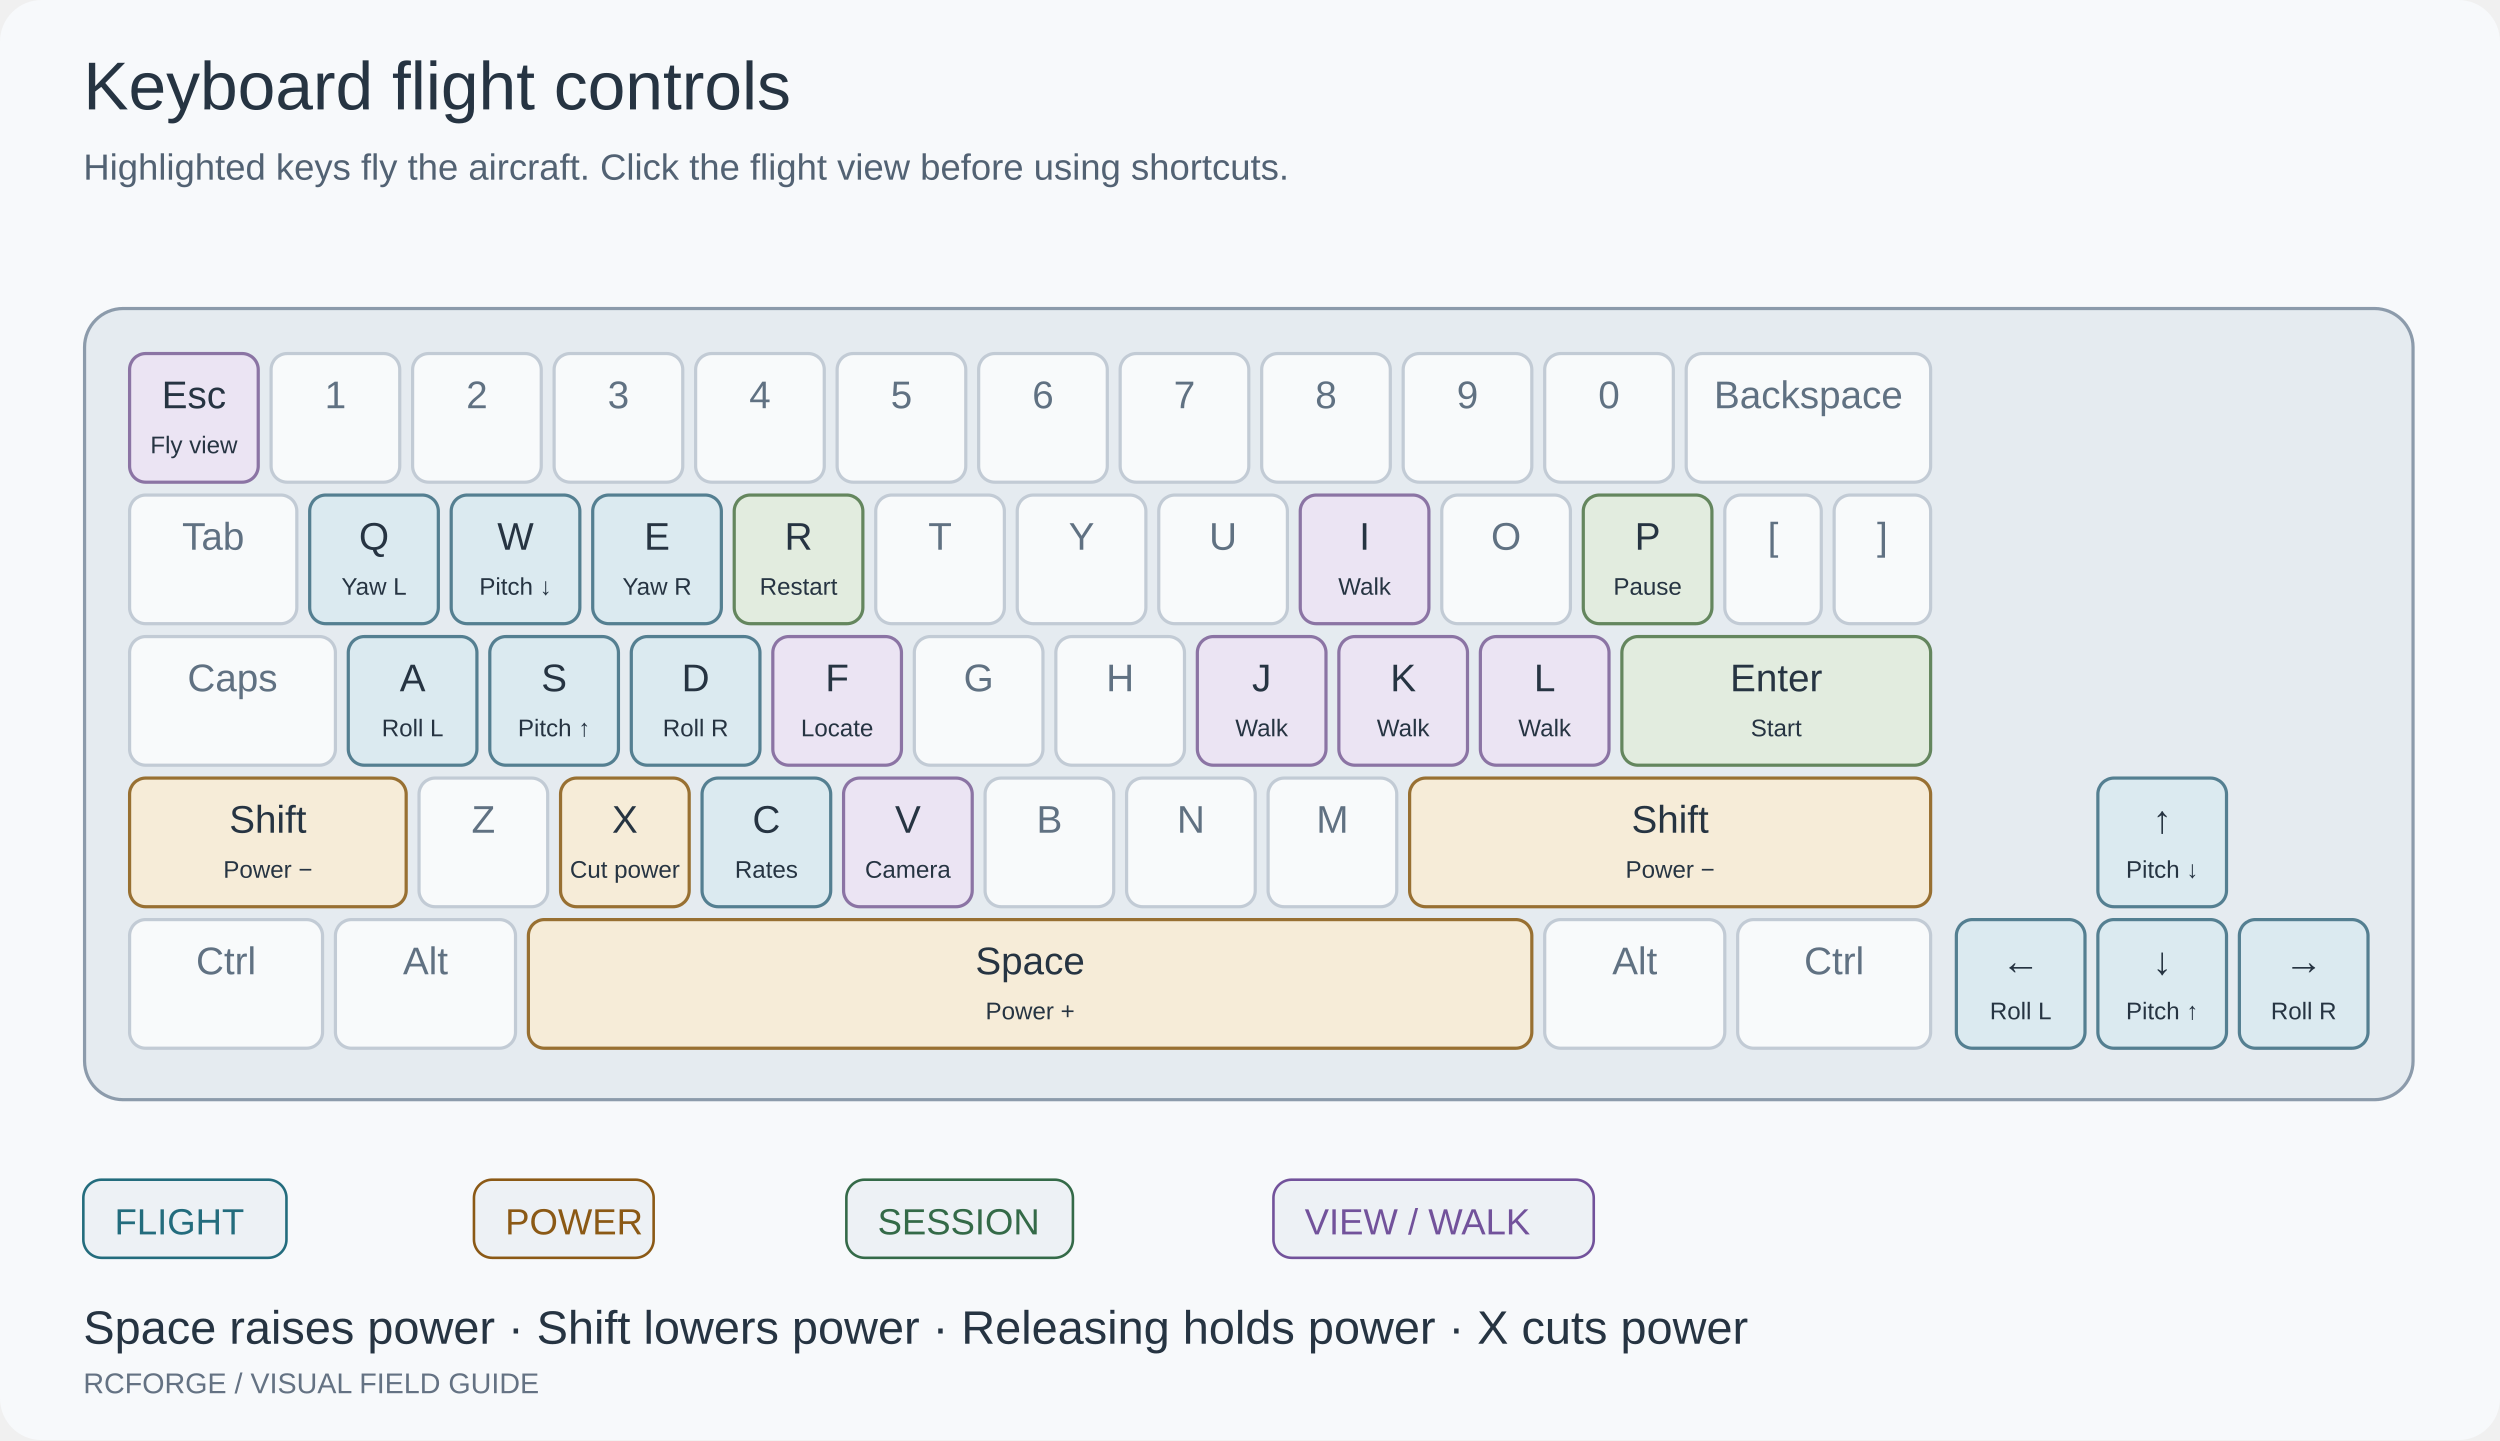
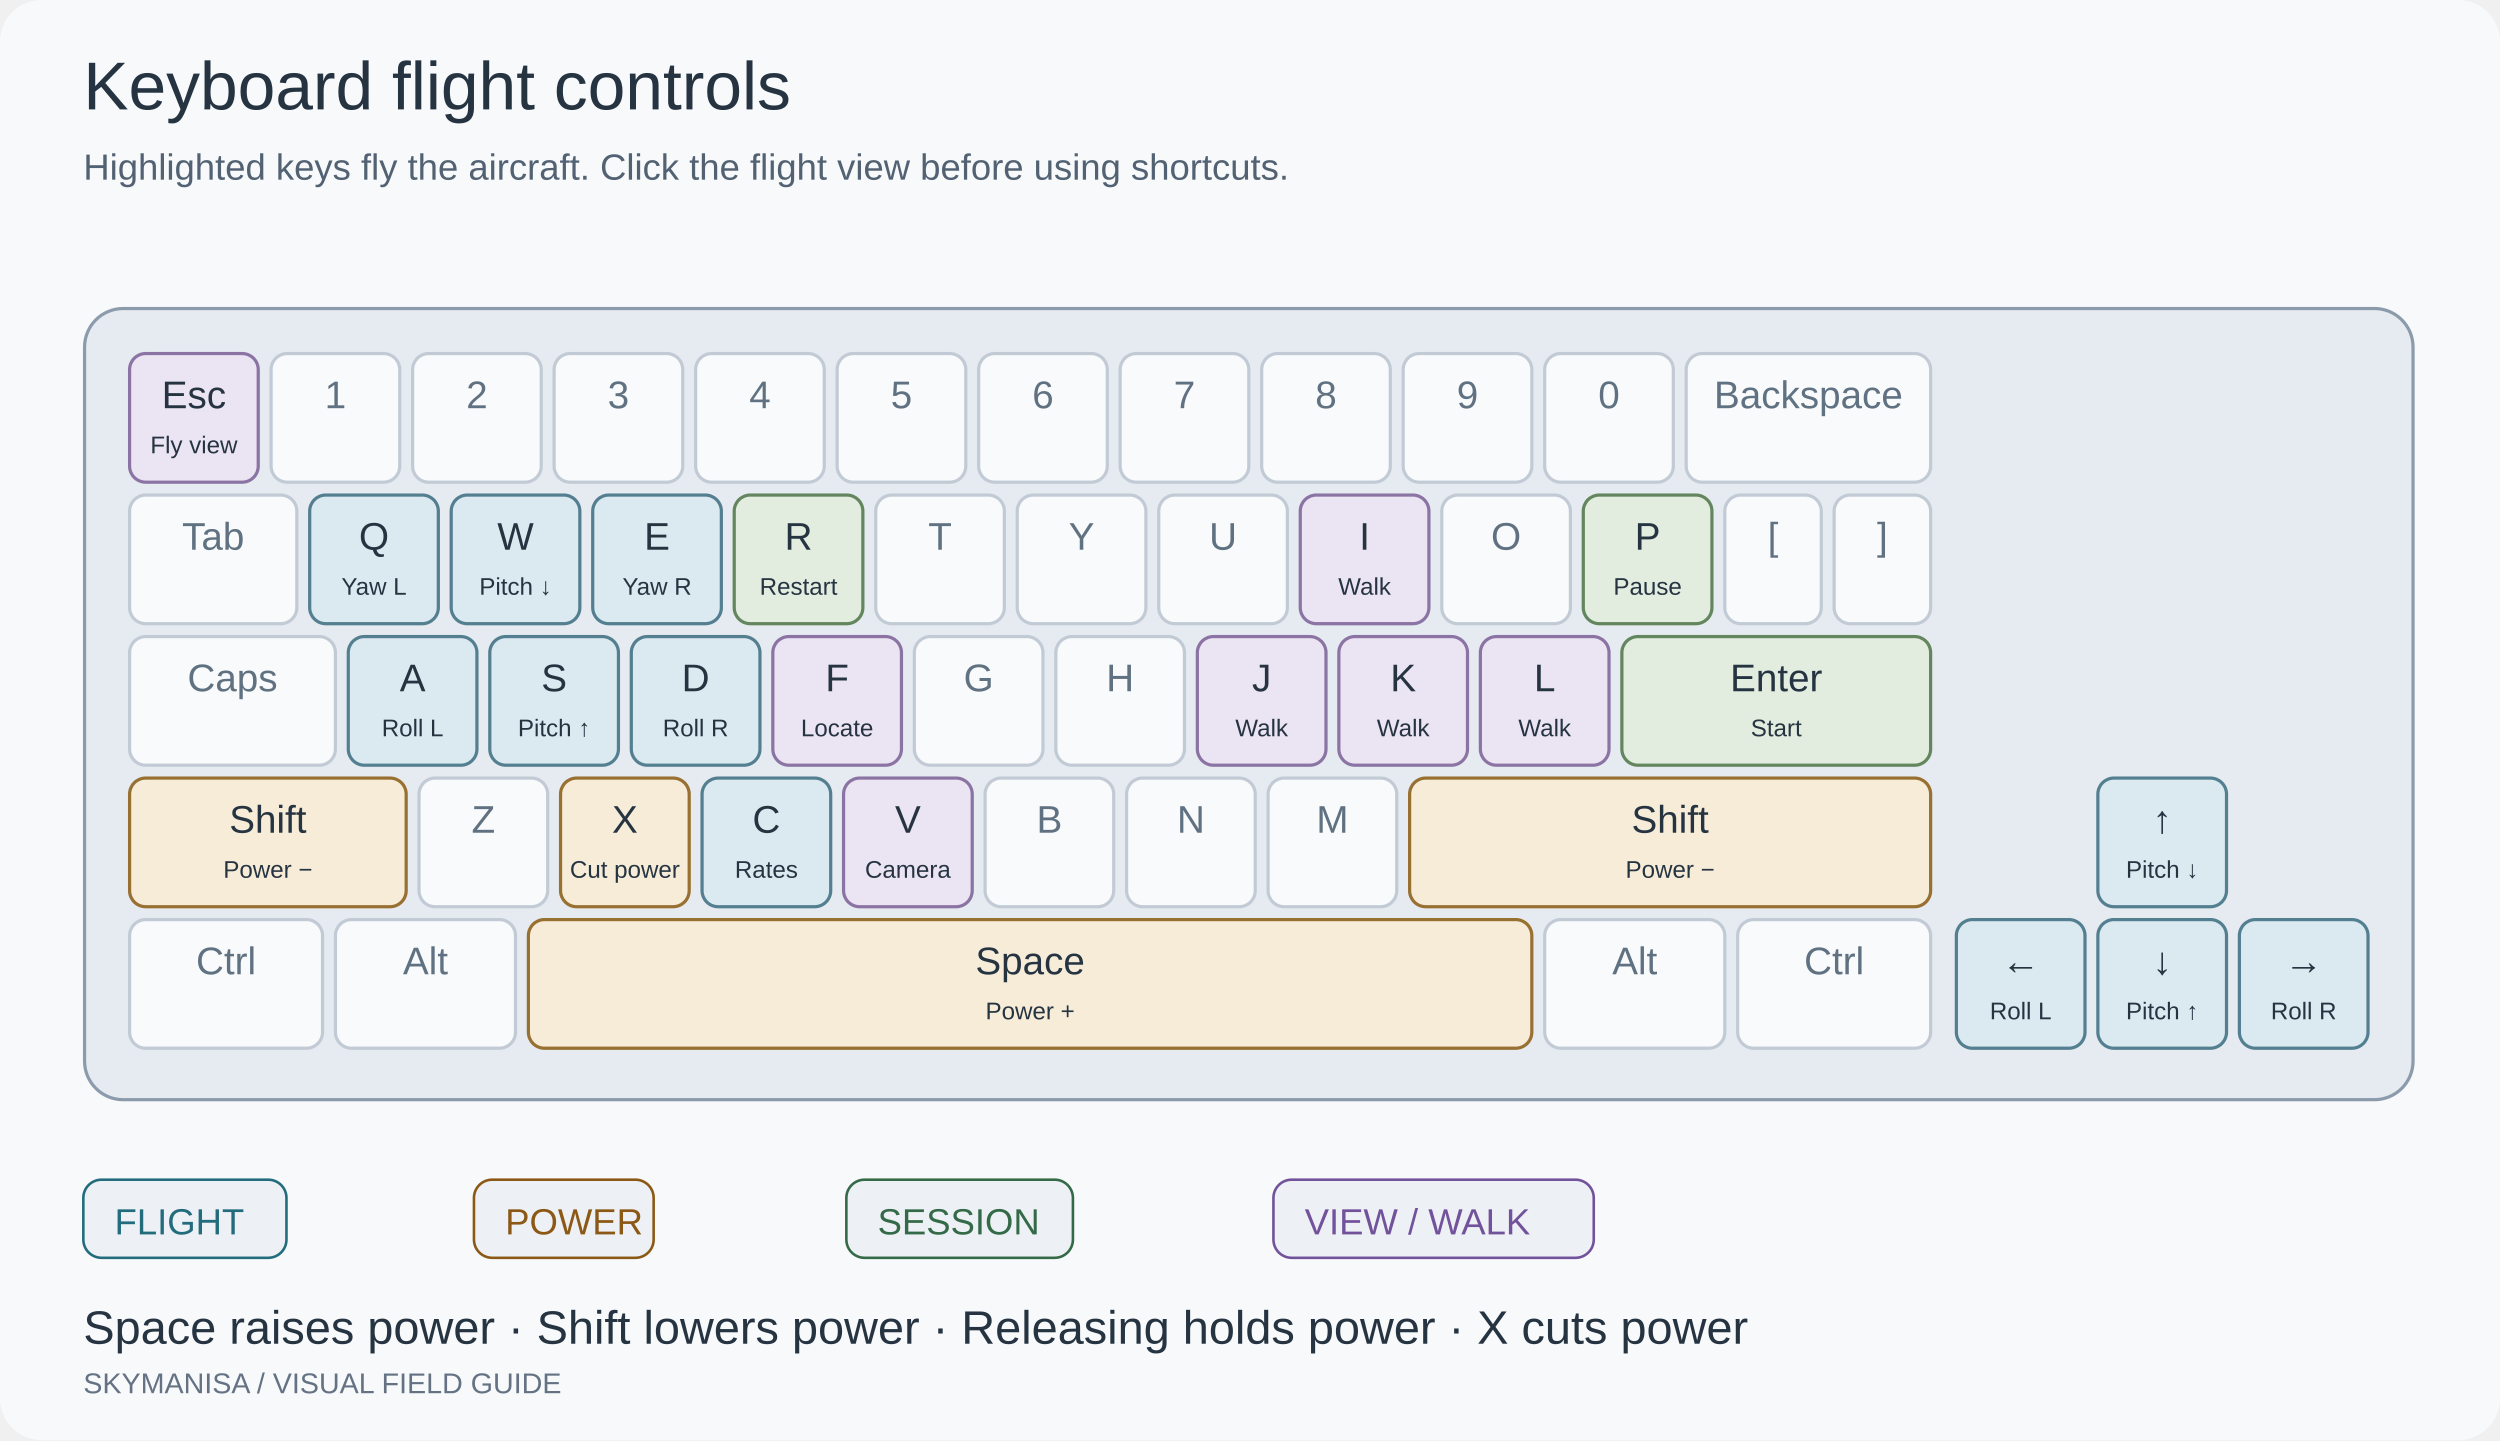
<svg xmlns="http://www.w3.org/2000/svg" width="960" height="553" viewBox="0 0 960 553" role="img" aria-labelledby="title desc">
  <defs>
    <marker id="arrow" markerWidth="9" markerHeight="9" refX="7" refY="4" orient="auto-start-reverse">
      <path d="M0 0 8 4 0 8" fill="none" stroke="#536574" stroke-width="1.5" />
    </marker>
  </defs>
  <style>text{font-family:Arial,Helvetica,sans-serif}.controller-shell{fill:#30343b;stroke:#9ba0ab;stroke-width:1.2}.controller-well{fill:#11141a;stroke:#555d69;stroke-width:1.2}.controller-thumb{fill:#404754;stroke:#949caa}.thumb-inset{fill:#252b34;stroke:#697181}.controller-grip{fill:#222832;stroke:#48505e}.controller-outline{fill:none;stroke:#adb4bf;stroke-width:3;stroke-linecap:round}.controller-detail,.thumb-center{fill:none;stroke:#929aa8;stroke-width:1}.gimbal-guide{stroke:#69717d;stroke-width:.6}.controller-screen{fill:#141921;stroke:#858c99}.screen-lines{stroke:#82928c;stroke-width:1.5}.device-led{fill:#b5d1a3}.controller-glyph{font-size:9px;fill:#f4f4f6;text-anchor:middle}.controller-channel-label{font-size:7px;fill:#b5bac4;text-anchor:middle}.controller-caption{display:none}.keyboard-body{fill:#101319;stroke:#414956}.keyboard-key rect{fill:#1b2028;stroke:#3b4350}.keyboard-key text{text-anchor:middle}.key-letter{font-size:12px;fill:#7e8795}.key-function{font-size:7.5px;fill:#e4e9f0}.mapped .key-letter{fill:#fff}.mapped.flight rect{fill:#273e49;stroke:#7fa7b9}.mapped.power rect{fill:#4b3e29;stroke:#d1b479}.mapped.session rect{fill:#354336;stroke:#8ab193}.mapped.view rect{fill:#3f364c;stroke:#ac97c6}</style>
  <rect width="960" height="553" rx="16" fill="#f7f9fb" />
  <text x="32" y="42" font-size="26" fill="#263442" text-anchor="start">Keyboard flight controls</text>
  <text x="32" y="69" font-size="14" fill="#526273" text-anchor="start">Highlighted keys fly the aircraft. Click the flight view before using shortcuts.</text>
  <g transform="translate(30 116) scale(1.235)">
    <rect class="keyboard-body" x="2" y="2" width="724" height="246" rx="12" />
    <g class="keyboard-key mapped view" data-key-code="Escape">
      <rect x="16" y="16" width="40" height="40" rx="5" />
      <text class="key-letter" x="36" y="33">Esc</text>
      <text class="key-function" x="36" y="47">Fly view</text>
    </g>
    <g class="keyboard-key " data-key-code="Digit1">
      <rect x="60" y="16" width="40" height="40" rx="5" />
      <text class="key-letter" x="80" y="33">1</text>
    </g>
    <g class="keyboard-key " data-key-code="Digit2">
      <rect x="104" y="16" width="40" height="40" rx="5" />
      <text class="key-letter" x="124" y="33">2</text>
    </g>
    <g class="keyboard-key " data-key-code="Digit3">
      <rect x="148" y="16" width="40" height="40" rx="5" />
      <text class="key-letter" x="168" y="33">3</text>
    </g>
    <g class="keyboard-key " data-key-code="Digit4">
      <rect x="192" y="16" width="40" height="40" rx="5" />
      <text class="key-letter" x="212" y="33">4</text>
    </g>
    <g class="keyboard-key " data-key-code="Digit5">
      <rect x="236" y="16" width="40" height="40" rx="5" />
      <text class="key-letter" x="256" y="33">5</text>
    </g>
    <g class="keyboard-key " data-key-code="Digit6">
      <rect x="280" y="16" width="40" height="40" rx="5" />
      <text class="key-letter" x="300" y="33">6</text>
    </g>
    <g class="keyboard-key " data-key-code="Digit7">
      <rect x="324" y="16" width="40" height="40" rx="5" />
      <text class="key-letter" x="344" y="33">7</text>
    </g>
    <g class="keyboard-key " data-key-code="Digit8">
      <rect x="368" y="16" width="40" height="40" rx="5" />
      <text class="key-letter" x="388" y="33">8</text>
    </g>
    <g class="keyboard-key " data-key-code="Digit9">
      <rect x="412" y="16" width="40" height="40" rx="5" />
      <text class="key-letter" x="432" y="33">9</text>
    </g>
    <g class="keyboard-key " data-key-code="Digit0">
      <rect x="456" y="16" width="40" height="40" rx="5" />
      <text class="key-letter" x="476" y="33">0</text>
    </g>
    <g class="keyboard-key " data-key-code="Backspace">
      <rect x="500" y="16" width="76" height="40" rx="5" />
      <text class="key-letter" x="538" y="33">Backspace</text>
    </g>
    <g class="keyboard-key " data-key-code="Tab">
      <rect x="16" y="60" width="52" height="40" rx="5" />
      <text class="key-letter" x="42" y="77">Tab</text>
    </g>
    <g class="keyboard-key mapped flight" data-key-code="KeyQ">
      <rect x="72" y="60" width="40" height="40" rx="5" />
      <text class="key-letter" x="92" y="77">Q</text>
      <text class="key-function" x="92" y="91">Yaw L</text>
    </g>
    <g class="keyboard-key mapped flight" data-key-code="KeyW">
      <rect x="116" y="60" width="40" height="40" rx="5" />
      <text class="key-letter" x="136" y="77">W</text>
      <text class="key-function" x="136" y="91">Pitch ↓</text>
    </g>
    <g class="keyboard-key mapped flight" data-key-code="KeyE">
      <rect x="160" y="60" width="40" height="40" rx="5" />
      <text class="key-letter" x="180" y="77">E</text>
      <text class="key-function" x="180" y="91">Yaw R</text>
    </g>
    <g class="keyboard-key mapped session" data-key-code="KeyR">
      <rect x="204" y="60" width="40" height="40" rx="5" />
      <text class="key-letter" x="224" y="77">R</text>
      <text class="key-function" x="224" y="91">Restart</text>
    </g>
    <g class="keyboard-key " data-key-code="KeyT">
      <rect x="248" y="60" width="40" height="40" rx="5" />
      <text class="key-letter" x="268" y="77">T</text>
    </g>
    <g class="keyboard-key " data-key-code="KeyY">
      <rect x="292" y="60" width="40" height="40" rx="5" />
      <text class="key-letter" x="312" y="77">Y</text>
    </g>
    <g class="keyboard-key " data-key-code="KeyU">
      <rect x="336" y="60" width="40" height="40" rx="5" />
      <text class="key-letter" x="356" y="77">U</text>
    </g>
    <g class="keyboard-key mapped view" data-key-code="KeyI">
      <rect x="380" y="60" width="40" height="40" rx="5" />
      <text class="key-letter" x="400" y="77">I</text>
      <text class="key-function" x="400" y="91">Walk</text>
    </g>
    <g class="keyboard-key " data-key-code="KeyO">
      <rect x="424" y="60" width="40" height="40" rx="5" />
      <text class="key-letter" x="444" y="77">O</text>
    </g>
    <g class="keyboard-key mapped session" data-key-code="KeyP">
      <rect x="468" y="60" width="40" height="40" rx="5" />
      <text class="key-letter" x="488" y="77">P</text>
      <text class="key-function" x="488" y="91">Pause</text>
    </g>
    <g class="keyboard-key " data-key-code="BracketLeft">
      <rect x="512" y="60" width="30" height="40" rx="5" />
      <text class="key-letter" x="527" y="77">[</text>
    </g>
    <g class="keyboard-key " data-key-code="BracketRight">
      <rect x="546" y="60" width="30" height="40" rx="5" />
      <text class="key-letter" x="561" y="77">]</text>
    </g>
    <g class="keyboard-key " data-key-code="CapsLock">
      <rect x="16" y="104" width="64" height="40" rx="5" />
      <text class="key-letter" x="48" y="121">Caps</text>
    </g>
    <g class="keyboard-key mapped flight" data-key-code="KeyA">
      <rect x="84" y="104" width="40" height="40" rx="5" />
      <text class="key-letter" x="104" y="121">A</text>
      <text class="key-function" x="104" y="135">Roll L</text>
    </g>
    <g class="keyboard-key mapped flight" data-key-code="KeyS">
      <rect x="128" y="104" width="40" height="40" rx="5" />
      <text class="key-letter" x="148" y="121">S</text>
      <text class="key-function" x="148" y="135">Pitch ↑</text>
    </g>
    <g class="keyboard-key mapped flight" data-key-code="KeyD">
      <rect x="172" y="104" width="40" height="40" rx="5" />
      <text class="key-letter" x="192" y="121">D</text>
      <text class="key-function" x="192" y="135">Roll R</text>
    </g>
    <g class="keyboard-key mapped view" data-key-code="KeyF">
      <rect x="216" y="104" width="40" height="40" rx="5" />
      <text class="key-letter" x="236" y="121">F</text>
      <text class="key-function" x="236" y="135">Locate</text>
    </g>
    <g class="keyboard-key " data-key-code="KeyG">
      <rect x="260" y="104" width="40" height="40" rx="5" />
      <text class="key-letter" x="280" y="121">G</text>
    </g>
    <g class="keyboard-key " data-key-code="KeyH">
      <rect x="304" y="104" width="40" height="40" rx="5" />
      <text class="key-letter" x="324" y="121">H</text>
    </g>
    <g class="keyboard-key mapped view" data-key-code="KeyJ">
      <rect x="348" y="104" width="40" height="40" rx="5" />
      <text class="key-letter" x="368" y="121">J</text>
      <text class="key-function" x="368" y="135">Walk</text>
    </g>
    <g class="keyboard-key mapped view" data-key-code="KeyK">
      <rect x="392" y="104" width="40" height="40" rx="5" />
      <text class="key-letter" x="412" y="121">K</text>
      <text class="key-function" x="412" y="135">Walk</text>
    </g>
    <g class="keyboard-key mapped view" data-key-code="KeyL">
      <rect x="436" y="104" width="40" height="40" rx="5" />
      <text class="key-letter" x="456" y="121">L</text>
      <text class="key-function" x="456" y="135">Walk</text>
    </g>
    <g class="keyboard-key mapped session" data-key-code="Enter">
      <rect x="480" y="104" width="96" height="40" rx="5" />
      <text class="key-letter" x="528" y="121">Enter</text>
      <text class="key-function" x="528" y="135">Start</text>
    </g>
    <g class="keyboard-key mapped power" data-key-code="ShiftLeft">
      <rect x="16" y="148" width="86" height="40" rx="5" />
      <text class="key-letter" x="59" y="165">Shift</text>
      <text class="key-function" x="59" y="179">Power −</text>
    </g>
    <g class="keyboard-key " data-key-code="KeyZ">
      <rect x="106" y="148" width="40" height="40" rx="5" />
      <text class="key-letter" x="126" y="165">Z</text>
    </g>
    <g class="keyboard-key mapped power" data-key-code="KeyX">
      <rect x="150" y="148" width="40" height="40" rx="5" />
      <text class="key-letter" x="170" y="165">X</text>
      <text class="key-function" x="170" y="179">Cut power</text>
    </g>
    <g class="keyboard-key mapped flight" data-key-code="KeyC">
      <rect x="194" y="148" width="40" height="40" rx="5" />
      <text class="key-letter" x="214" y="165">C</text>
      <text class="key-function" x="214" y="179">Rates</text>
    </g>
    <g class="keyboard-key mapped view" data-key-code="KeyV">
      <rect x="238" y="148" width="40" height="40" rx="5" />
      <text class="key-letter" x="258" y="165">V</text>
      <text class="key-function" x="258" y="179">Camera</text>
    </g>
    <g class="keyboard-key " data-key-code="KeyB">
      <rect x="282" y="148" width="40" height="40" rx="5" />
      <text class="key-letter" x="302" y="165">B</text>
    </g>
    <g class="keyboard-key " data-key-code="KeyN">
      <rect x="326" y="148" width="40" height="40" rx="5" />
      <text class="key-letter" x="346" y="165">N</text>
    </g>
    <g class="keyboard-key " data-key-code="KeyM">
      <rect x="370" y="148" width="40" height="40" rx="5" />
      <text class="key-letter" x="390" y="165">M</text>
    </g>
    <g class="keyboard-key mapped power" data-key-code="ShiftRight">
      <rect x="414" y="148" width="162" height="40" rx="5" />
      <text class="key-letter" x="495" y="165">Shift</text>
      <text class="key-function" x="495" y="179">Power −</text>
    </g>
    <g class="keyboard-key " data-key-code="ControlLeft">
      <rect x="16" y="192" width="60" height="40" rx="5" />
      <text class="key-letter" x="46" y="209">Ctrl</text>
    </g>
    <g class="keyboard-key " data-key-code="AltLeft">
      <rect x="80" y="192" width="56" height="40" rx="5" />
      <text class="key-letter" x="108" y="209">Alt</text>
    </g>
    <g class="keyboard-key mapped power" data-key-code="Space">
      <rect x="140" y="192" width="312" height="40" rx="5" />
      <text class="key-letter" x="296" y="209">Space</text>
      <text class="key-function" x="296" y="223">Power +</text>
    </g>
    <g class="keyboard-key " data-key-code="AltRight">
      <rect x="456" y="192" width="56" height="40" rx="5" />
      <text class="key-letter" x="484" y="209">Alt</text>
    </g>
    <g class="keyboard-key " data-key-code="ControlRight">
      <rect x="516" y="192" width="60" height="40" rx="5" />
      <text class="key-letter" x="546" y="209">Ctrl</text>
    </g>
    <g class="keyboard-key mapped flight" data-key-code="ArrowUp">
      <rect x="628" y="148" width="40" height="40" rx="5" />
      <text class="key-letter" x="648" y="165">↑</text>
      <text class="key-function" x="648" y="179">Pitch ↓</text>
    </g>
    <g class="keyboard-key mapped flight" data-key-code="ArrowLeft">
      <rect x="584" y="192" width="40" height="40" rx="5" />
      <text class="key-letter" x="604" y="209">←</text>
      <text class="key-function" x="604" y="223">Roll L</text>
    </g>
    <g class="keyboard-key mapped flight" data-key-code="ArrowDown">
      <rect x="628" y="192" width="40" height="40" rx="5" />
      <text class="key-letter" x="648" y="209">↓</text>
      <text class="key-function" x="648" y="223">Pitch ↑</text>
    </g>
    <g class="keyboard-key mapped flight" data-key-code="ArrowRight">
      <rect x="672" y="192" width="40" height="40" rx="5" />
      <text class="key-letter" x="692" y="209">→</text>
      <text class="key-function" x="692" y="223">Roll R</text>
    </g>
  </g>
  <rect x="32" y="453" width="78" height="30" rx="7" fill="#edf1f5" stroke="#236c7d" />
  <text x="44" y="474" font-size="14" fill="#236c7d" text-anchor="start">FLIGHT</text>
  <rect x="182" y="453" width="69" height="30" rx="7" fill="#edf1f5" stroke="#8b5915" />
  <text x="194" y="474" font-size="14" fill="#8b5915" text-anchor="start">POWER</text>
  <rect x="325" y="453" width="87" height="30" rx="7" fill="#edf1f5" stroke="#346a48" />
  <text x="337" y="474" font-size="14" fill="#346a48" text-anchor="start">SESSION</text>
  <rect x="489" y="453" width="123" height="30" rx="7" fill="#edf1f5" stroke="#72529b" />
  <text x="501" y="474" font-size="14" fill="#72529b" text-anchor="start">VIEW / WALK</text>
  <text x="32" y="516" font-size="18" fill="#263442" text-anchor="start">Space raises power · Shift lowers power · Releasing holds power · X cuts power</text>
-   <text x="32" y="535" font-size="11" fill="#647283" text-anchor="start">RCFORGE  /  VISUAL FIELD GUIDE</text>
+   <text x="32" y="535" font-size="11" fill="#647283" text-anchor="start">SKYMANISA  /  VISUAL FIELD GUIDE</text>
  <style>.keyboard-body{fill:#e5ebf0;stroke:#8c9bab}.keyboard-key rect{fill:#f8fafb;stroke:#c2cbd5}.key-letter{fill:#607182}.key-function,.mapped .key-letter{fill:#263442}.mapped.flight rect{fill:#dbeaf0;stroke:#547f91}.mapped.power rect{fill:#f6ecd8;stroke:#987032}.mapped.session rect{fill:#e2ecdf;stroke:#64865e}.mapped.view rect{fill:#ebe4f3;stroke:#8b74a4}</style>
</svg>
